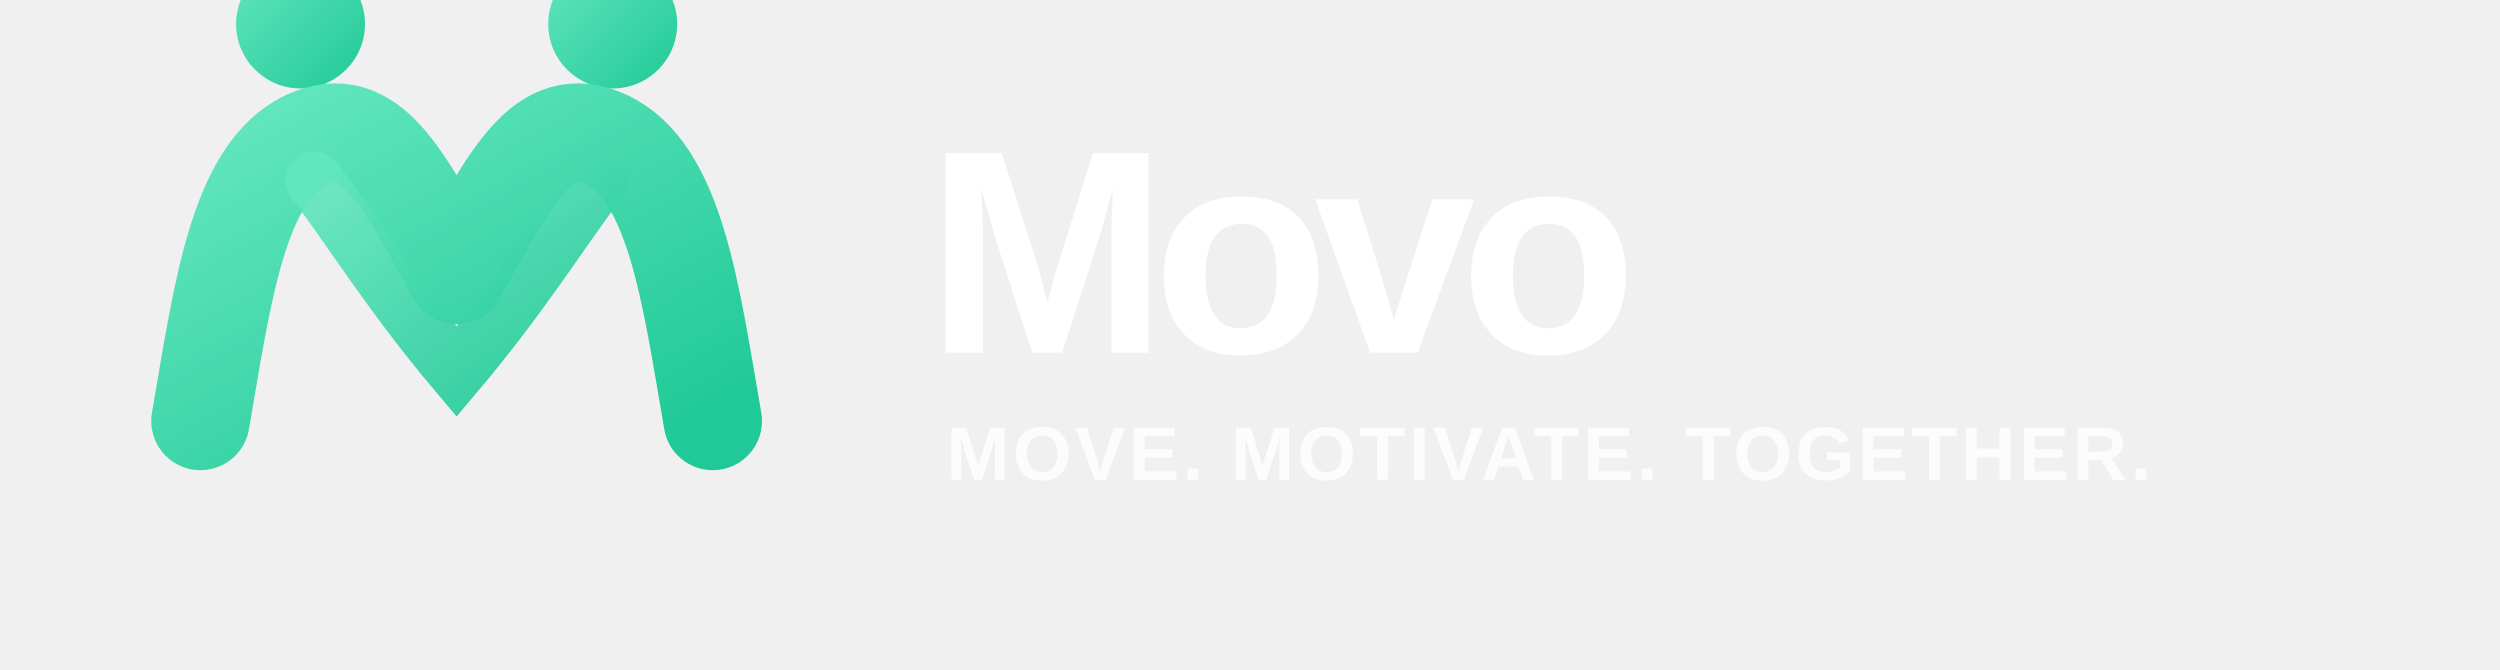
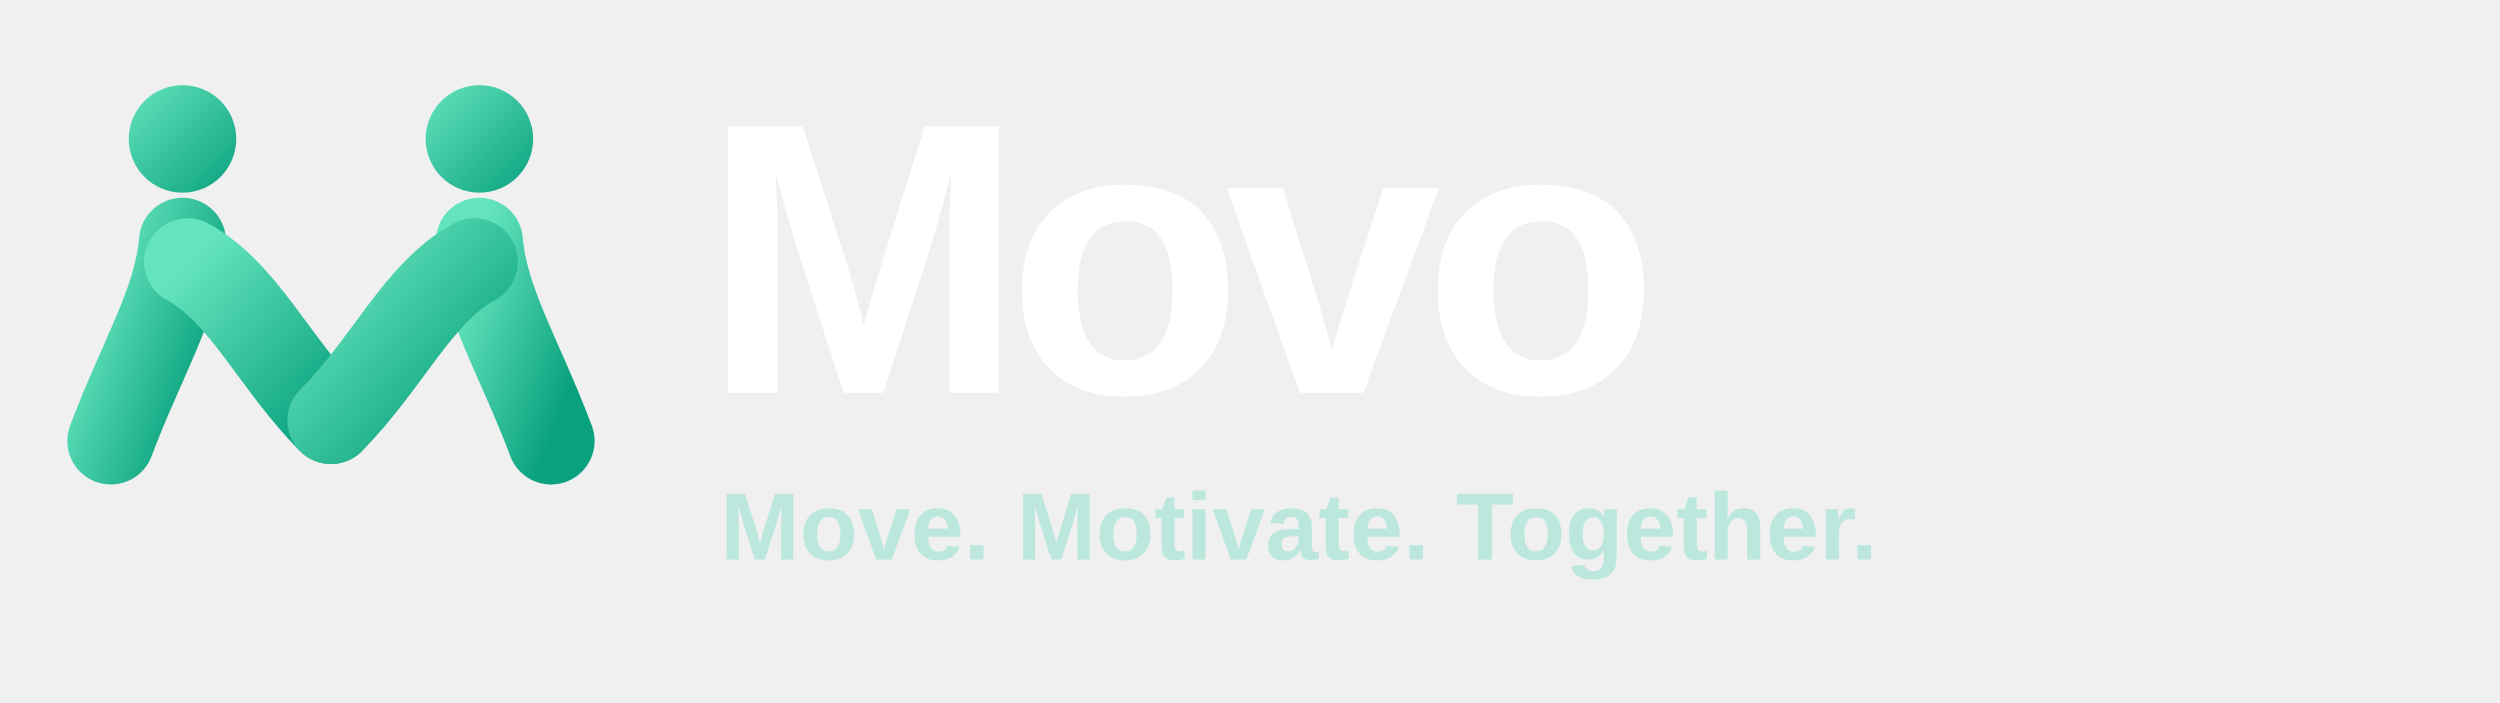
- <svg xmlns="http://www.w3.org/2000/svg" viewBox="0 0 1120 300">
-   <g transform="translate(10,-85) scale(.76)">
+ <svg xmlns="http://www.w3.org/2000/svg" viewBox="0 0 420 118">
+   <g transform="translate(4 7) scale(.86)">
    <defs>
      <linearGradient id="g" x1="0" y1="0" x2="1" y2="1">
-         <stop stop-color="#63E6BE" />
-         <stop offset="1" stop-color="#20C997" />
+         <stop stop-color="#64E4BD" />
+         <stop offset="1" stop-color="#0AA17E" />
      </linearGradient>
    </defs>
-     <circle cx="164" cy="126" r="38" fill="url(#g)" />
-     <circle cx="348" cy="126" r="38" fill="url(#g)" />
-     <path d="M105 360 C118 285 127 213 168 194 C205 177 224 216 256 274 C288 216 307 177 344 194 C385 213 394 285 407 360" fill="none" stroke="url(#g)" stroke-width="58" stroke-linecap="round" stroke-linejoin="round" />
-     <path d="M172 218 C194 247 218 286 256 331 C294 286 318 247 340 218" fill="none" stroke="url(#g)" stroke-width="34" stroke-linecap="round" opacity=".92" />
+     <g fill="none" stroke="url(#g)" stroke-width="17" stroke-linecap="round" stroke-linejoin="round">
+       <path d="M31 39 C30 51 23 62 17 78" />
+       <path d="M32 43 C43 49 49 63 60 74" />
+       <path d="M89 39 C90 51 97 62 103 78" />
+       <path d="M88 43 C77 49 71 63 60 74" />
+     </g>
+     <circle cx="31" cy="19" r="10.5" fill="url(#g)" />
+     <circle cx="89" cy="19" r="10.5" fill="url(#g)" />
  </g>
-   <text x="415" y="158" font-family="Arial Rounded MT Bold,Arial,sans-serif" font-size="130" font-weight="900" letter-spacing="-7" fill="#FFFFFF">Movo</text>
-   <text x="424" y="215" font-family="Arial,sans-serif" font-size="34" font-weight="600" letter-spacing="1.4" fill="rgba(255,255,255,.78)">MOVE. MOTIVATE. TOGETHER.</text>
+   <text x="118" y="66" font-family="Nunito Sans,Arial,sans-serif" font-size="65" font-weight="900" letter-spacing="-3" fill="#FFFFFF">Movo</text>
+   <text x="121" y="94" font-family="Nunito Sans,Arial,sans-serif" font-size="16" font-weight="700" fill="#BCE7DD">Move. Motivate. Together.</text>
</svg>
